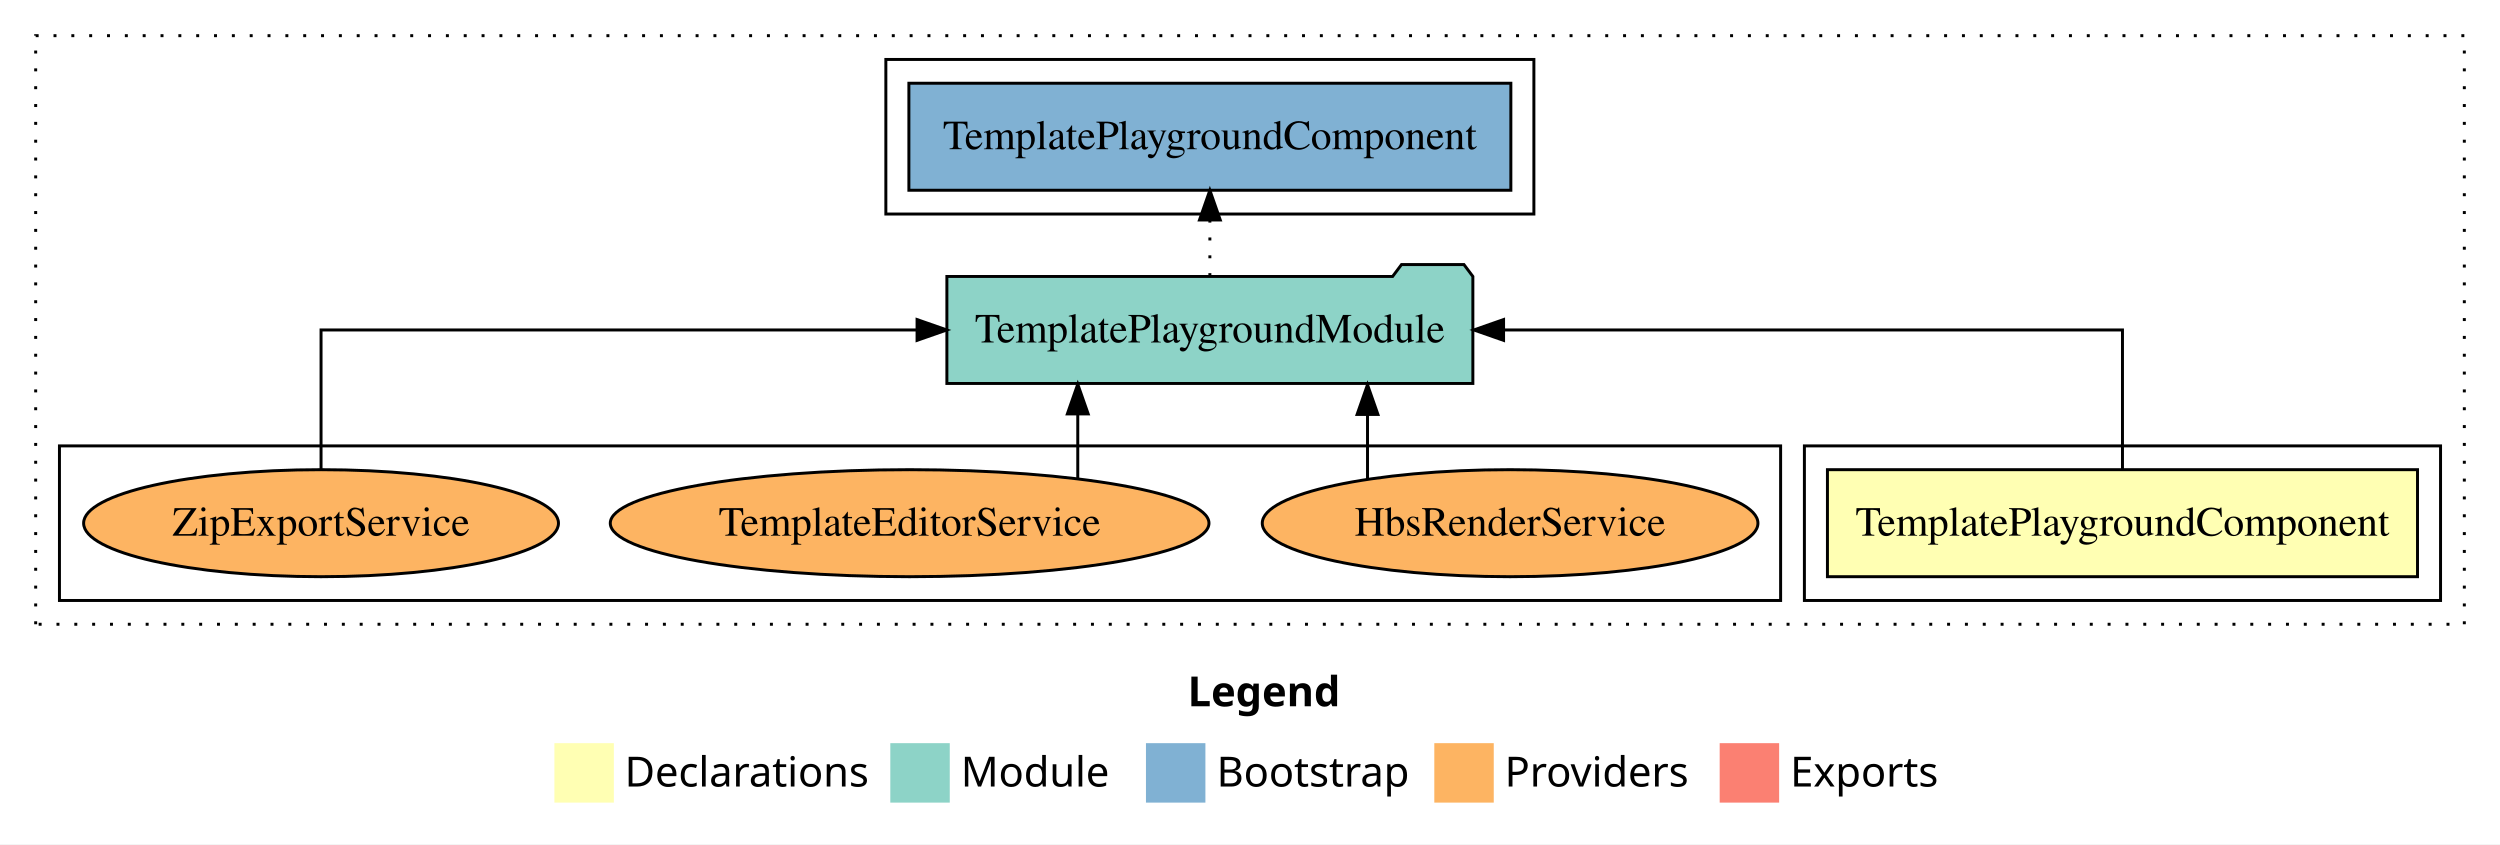
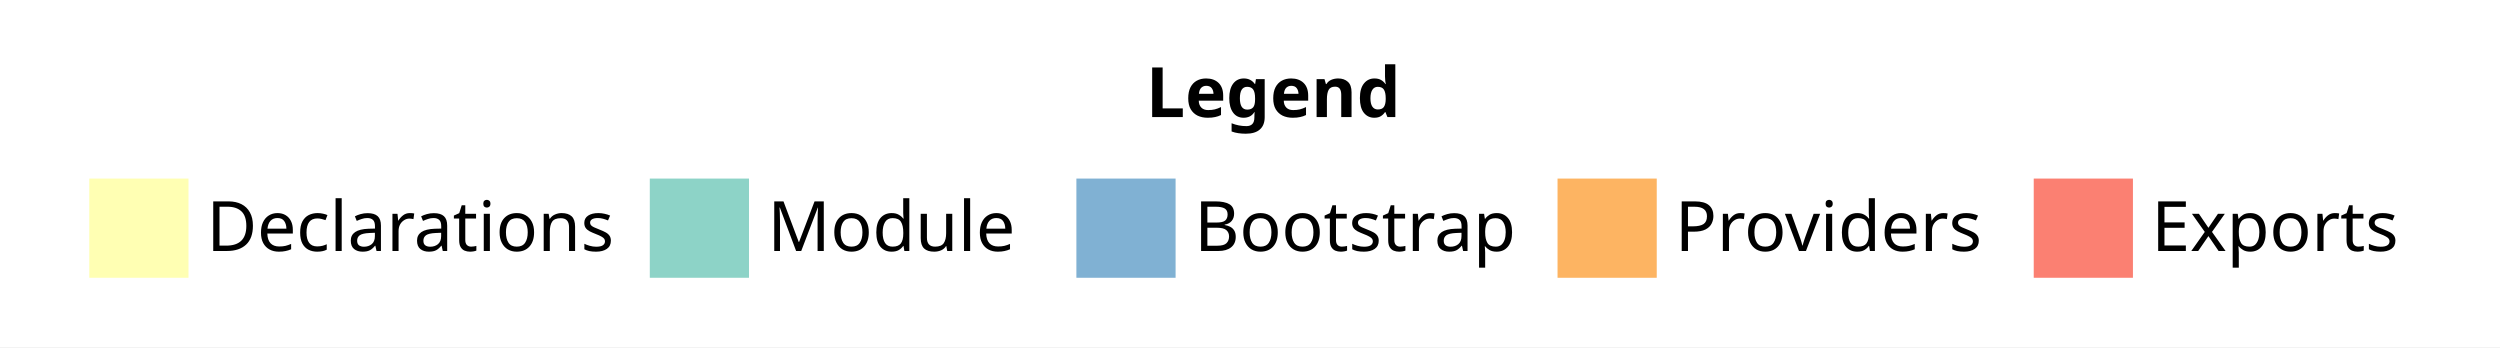
- <svg xmlns="http://www.w3.org/2000/svg" width="841pt" height="284pt" viewBox="0.00 0.00 841.00 284.00">
-   <g id="graph0" class="graph" transform="scale(1 1) rotate(0) translate(4 280)">
-     <polygon fill="white" stroke="transparent" points="-4,4 -4,-280 837,-280 837,4 -4,4" />
-     <text text-anchor="start" x="395.51" y="-42.4" font-family="Times-12" font-weight="bold" font-size="14.00">Legend</text>
-     <polygon fill="#ffffb3" stroke="transparent" points="182.5,-10 182.5,-30 202.5,-30 202.5,-10 182.5,-10" />
-     <text text-anchor="start" x="206.13" y="-15.4" font-family="Times-12" font-size="14.00">  Declarations</text>
-     <polygon fill="#8dd3c7" stroke="transparent" points="295.5,-10 295.5,-30 315.5,-30 315.5,-10 295.5,-10" />
-     <text text-anchor="start" x="319.23" y="-15.4" font-family="Times-12" font-size="14.00">  Module</text>
-     <polygon fill="#80b1d3" stroke="transparent" points="381.5,-10 381.5,-30 401.5,-30 401.5,-10 381.5,-10" />
-     <text text-anchor="start" x="405.28" y="-15.4" font-family="Times-12" font-size="14.00">  Bootstrap</text>
-     <polygon fill="#fdb462" stroke="transparent" points="478.5,-10 478.5,-30 498.5,-30 498.5,-10 478.5,-10" />
-     <text text-anchor="start" x="502.17" y="-15.4" font-family="Times-12" font-size="14.00">  Providers</text>
-     <polygon fill="#fb8072" stroke="transparent" points="574.5,-10 574.5,-30 594.5,-30 594.5,-10 574.5,-10" />
-     <text text-anchor="start" x="598.23" y="-15.4" font-family="Times-12" font-size="14.00">  Exports</text>
-     <g id="clust1" class="cluster">
-       <polygon fill="none" stroke="black" stroke-dasharray="1,5" points="8,-70 8,-268 825,-268 825,-70 8,-70" />
-     </g>
-     <g id="clust2" class="cluster">
-       <polygon fill="none" stroke="black" points="603,-78 603,-130 817,-130 817,-78 603,-78" />
-     </g>
-     <g id="clust6" class="cluster">
-       <polygon fill="none" stroke="black" points="294,-208 294,-260 512,-260 512,-208 294,-208" />
-     </g>
-     <g id="clust7" class="cluster">
-       <polygon fill="none" stroke="black" points="16,-78 16,-130 595,-130 595,-78 16,-78" />
-     </g>
-     <g id="node1" class="node">
-       <polygon fill="#ffffb3" stroke="black" points="809.25,-122 610.75,-122 610.75,-86 809.25,-86 809.25,-122" />
-       <text text-anchor="middle" x="710" y="-99.8" font-family="Times,serif" font-size="14.00">TemplatePlaygroundComponent</text>
-     </g>
-     <g id="node2" class="node">
-       <polygon fill="#8dd3c7" stroke="black" points="491.47,-187 488.47,-191 467.47,-191 464.47,-187 314.53,-187 314.53,-151 491.47,-151 491.47,-187" />
-       <text text-anchor="middle" x="403" y="-164.8" font-family="Times,serif" font-size="14.00">TemplatePlaygroundModule</text>
-     </g>
-     <g id="edge1" class="edge">
-       <path fill="none" stroke="black" d="M710,-122.11C710,-141.34 710,-169 710,-169 710,-169 501.8,-169 501.8,-169" />
-       <polygon fill="black" stroke="black" points="501.8,-165.5 491.8,-169 501.8,-172.5 501.8,-165.5" />
-     </g>
-     <g id="node3" class="node">
-       <polygon fill="#80b1d3" stroke="black" points="504.25,-252 301.75,-252 301.75,-216 504.25,-216 504.25,-252" />
-       <text text-anchor="middle" x="403" y="-229.8" font-family="Times,serif" font-size="14.00">TemplatePlaygroundComponent </text>
-     </g>
-     <g id="edge2" class="edge">
-       <path fill="none" stroke="black" stroke-dasharray="1,5" d="M403,-187.11C403,-187.11 403,-205.99 403,-205.99" />
-       <polygon fill="black" stroke="black" points="399.5,-205.99 403,-215.99 406.5,-205.99 399.5,-205.99" />
-     </g>
-     <g id="node4" class="node">
-       <ellipse fill="#fdb462" stroke="black" cx="504" cy="-104" rx="83.37" ry="18" />
-       <text text-anchor="middle" x="504" y="-99.8" font-family="Times,serif" font-size="14.00">HbsRenderService</text>
-     </g>
-     <g id="edge3" class="edge">
-       <path fill="none" stroke="black" d="M456.03,-118.75C456.03,-118.75 456.03,-140.59 456.03,-140.59" />
-       <polygon fill="black" stroke="black" points="452.53,-140.59 456.03,-150.59 459.53,-140.59 452.53,-140.59" />
-     </g>
-     <g id="node5" class="node">
-       <ellipse fill="#fdb462" stroke="black" cx="302" cy="-104" rx="100.7" ry="18" />
-       <text text-anchor="middle" x="302" y="-99.8" font-family="Times,serif" font-size="14.00">TemplateEditorService</text>
-     </g>
-     <g id="edge4" class="edge">
-       <path fill="none" stroke="black" d="M358.56,-119.08C358.56,-119.08 358.56,-140.76 358.56,-140.76" />
-       <polygon fill="black" stroke="black" points="355.06,-140.76 358.56,-150.76 362.06,-140.76 355.06,-140.76" />
-     </g>
-     <g id="node6" class="node">
-       <ellipse fill="#fdb462" stroke="black" cx="104" cy="-104" rx="79.87" ry="18" />
-       <text text-anchor="middle" x="104" y="-99.8" font-family="Times,serif" font-size="14.00">ZipExportService</text>
-     </g>
-     <g id="edge5" class="edge">
-       <path fill="none" stroke="black" d="M104,-122.11C104,-141.34 104,-169 104,-169 104,-169 304.5,-169 304.5,-169" />
-       <polygon fill="black" stroke="black" points="304.5,-172.5 314.5,-169 304.5,-165.5 304.5,-172.5" />
-     </g>
+ <svg xmlns="http://www.w3.org/2000/svg" width="504pt" height="70pt" viewBox="0.00 0.00 504.00 70.00">
+   <g id="graph0" class="graph" transform="scale(1 1) rotate(0) translate(4 66)">
+     <polygon fill="white" stroke="transparent" points="-4,4 -4,-66 500,-66 500,4 -4,4" />
+     <text text-anchor="start" x="227.01" y="-42.4" font-family="Times-12" font-weight="bold" font-size="14.00">Legend</text>
+     <polygon fill="#ffffb3" stroke="transparent" points="14,-10 14,-30 34,-30 34,-10 14,-10" />
+     <text text-anchor="start" x="37.63" y="-15.4" font-family="Times-12" font-size="14.00">  Declarations</text>
+     <polygon fill="#8dd3c7" stroke="transparent" points="127,-10 127,-30 147,-30 147,-10 127,-10" />
+     <text text-anchor="start" x="150.73" y="-15.4" font-family="Times-12" font-size="14.00">  Module</text>
+     <polygon fill="#80b1d3" stroke="transparent" points="213,-10 213,-30 233,-30 233,-10 213,-10" />
+     <text text-anchor="start" x="236.78" y="-15.4" font-family="Times-12" font-size="14.00">  Bootstrap</text>
+     <polygon fill="#fdb462" stroke="transparent" points="310,-10 310,-30 330,-30 330,-10 310,-10" />
+     <text text-anchor="start" x="333.67" y="-15.4" font-family="Times-12" font-size="14.00">  Providers</text>
+     <polygon fill="#fb8072" stroke="transparent" points="406,-10 406,-30 426,-30 426,-10 406,-10" />
+     <text text-anchor="start" x="429.73" y="-15.4" font-family="Times-12" font-size="14.00">  Exports</text>
  </g>
</svg>
